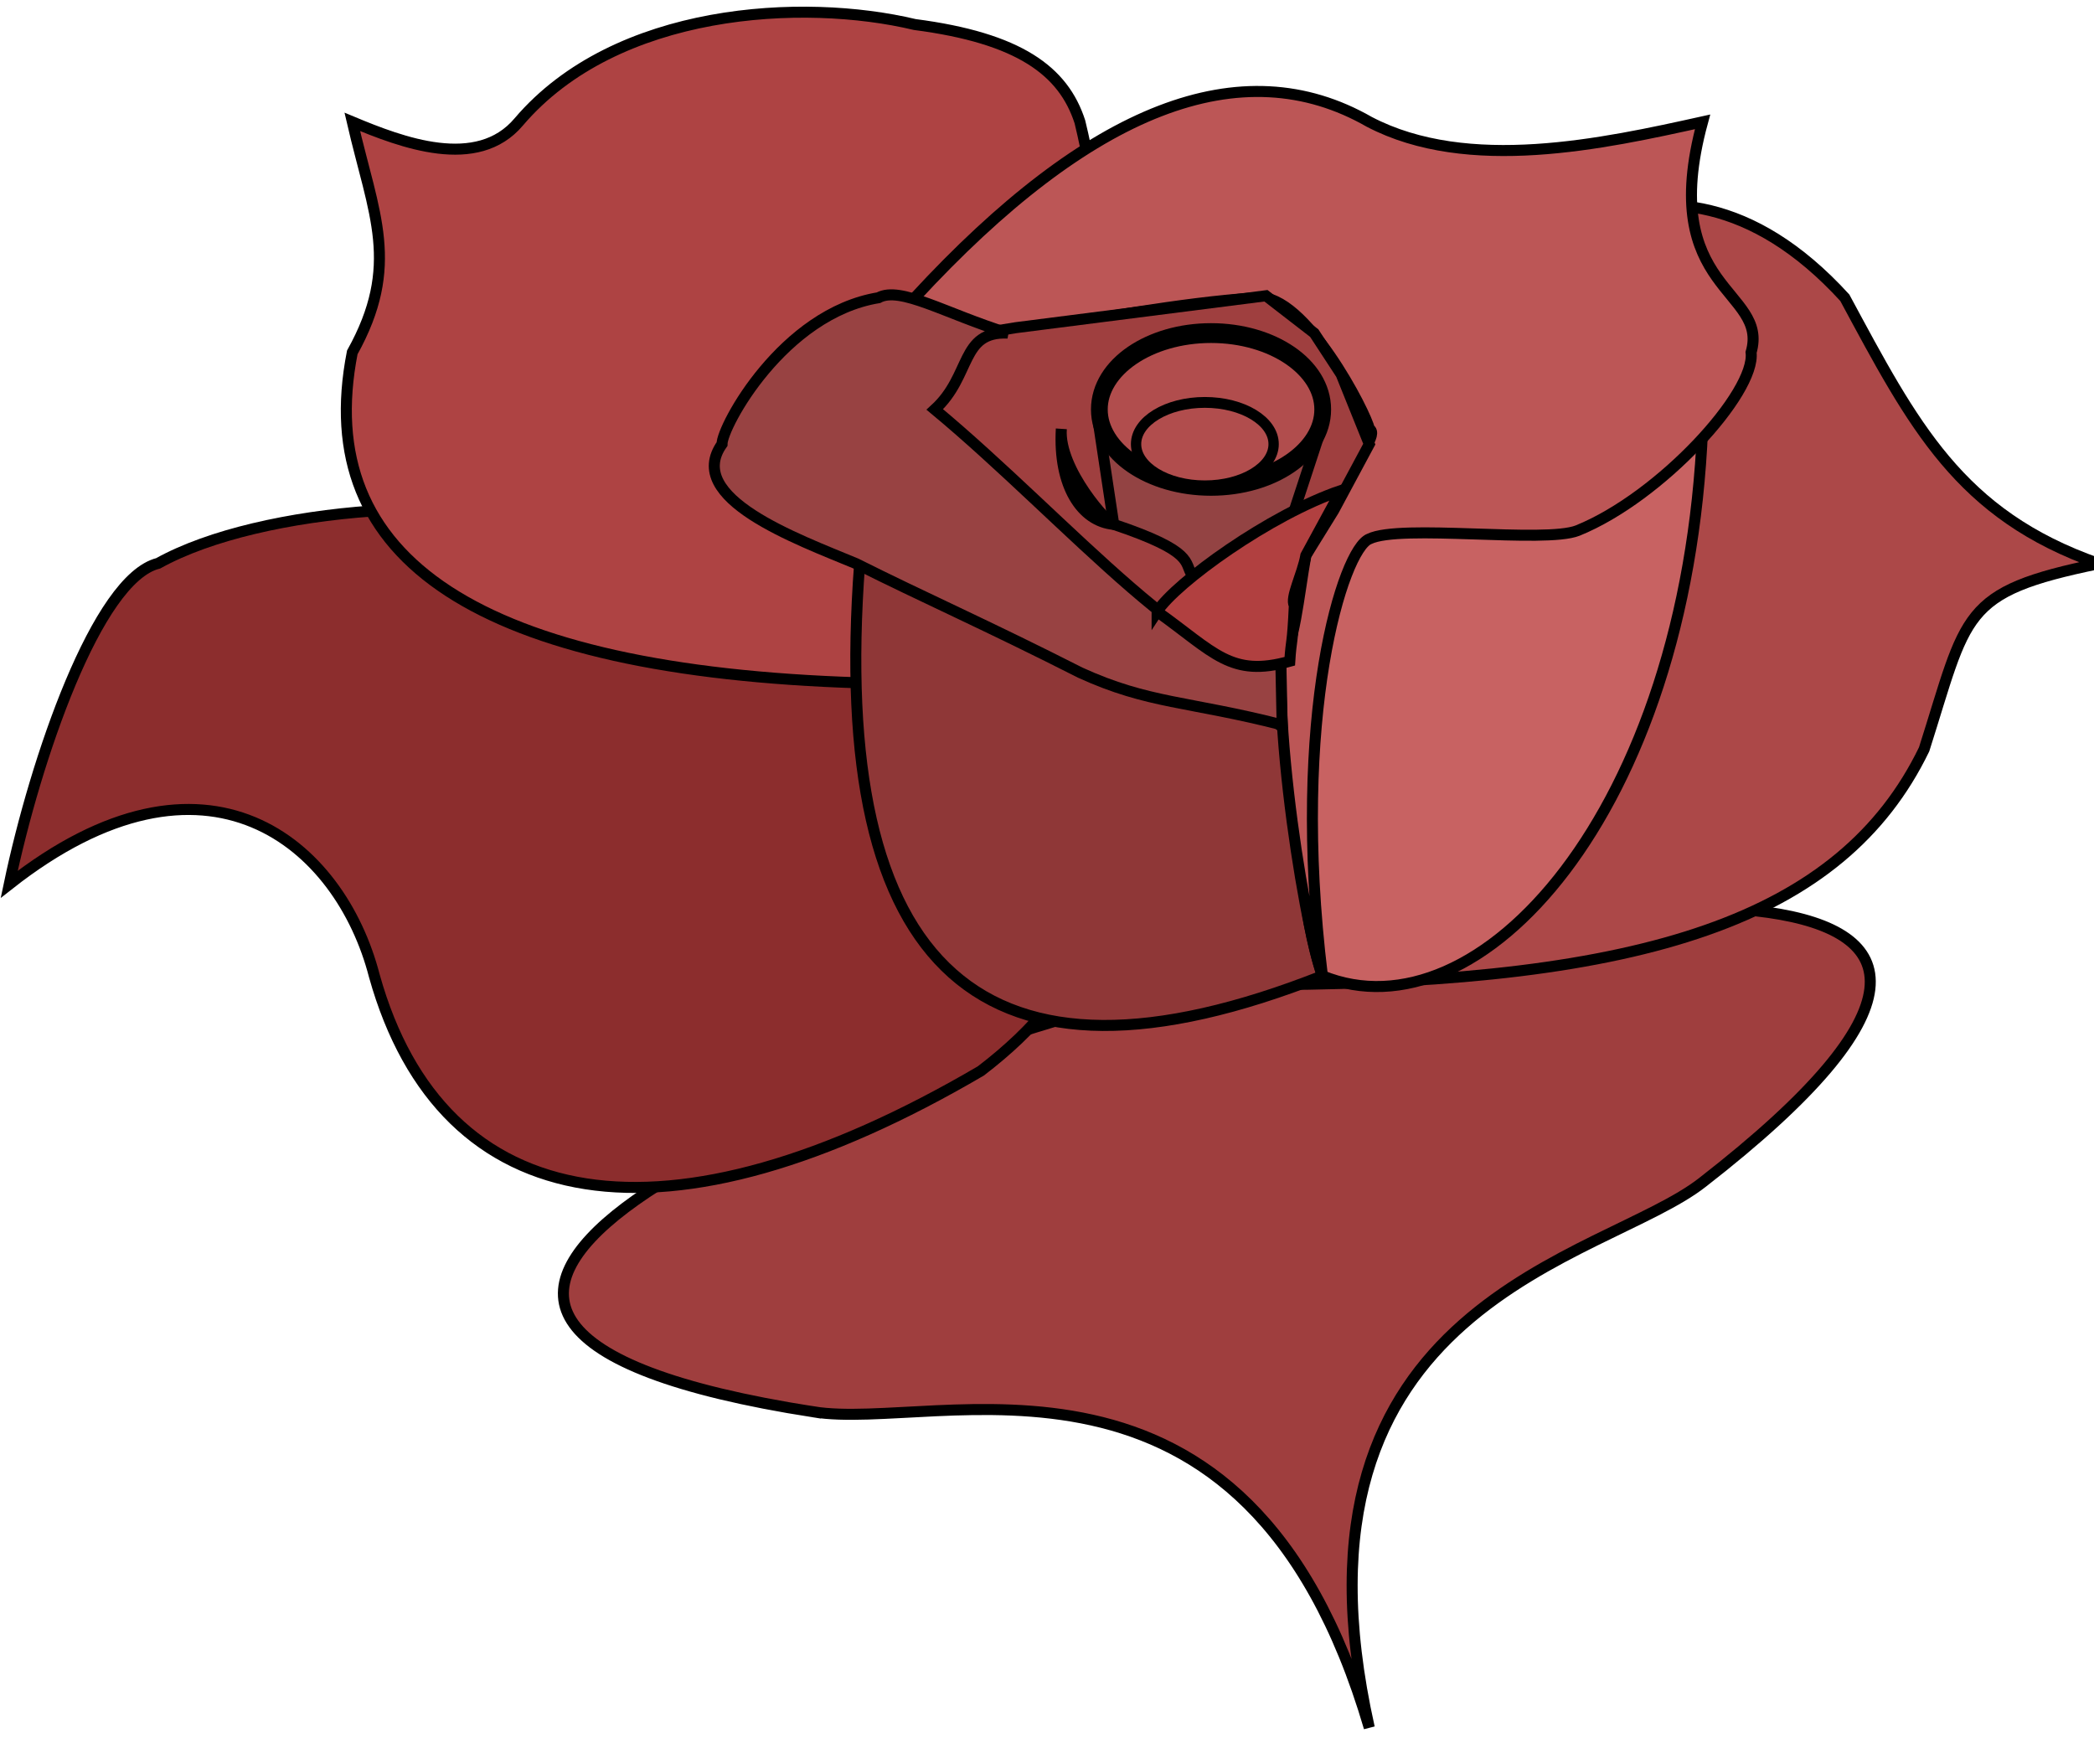
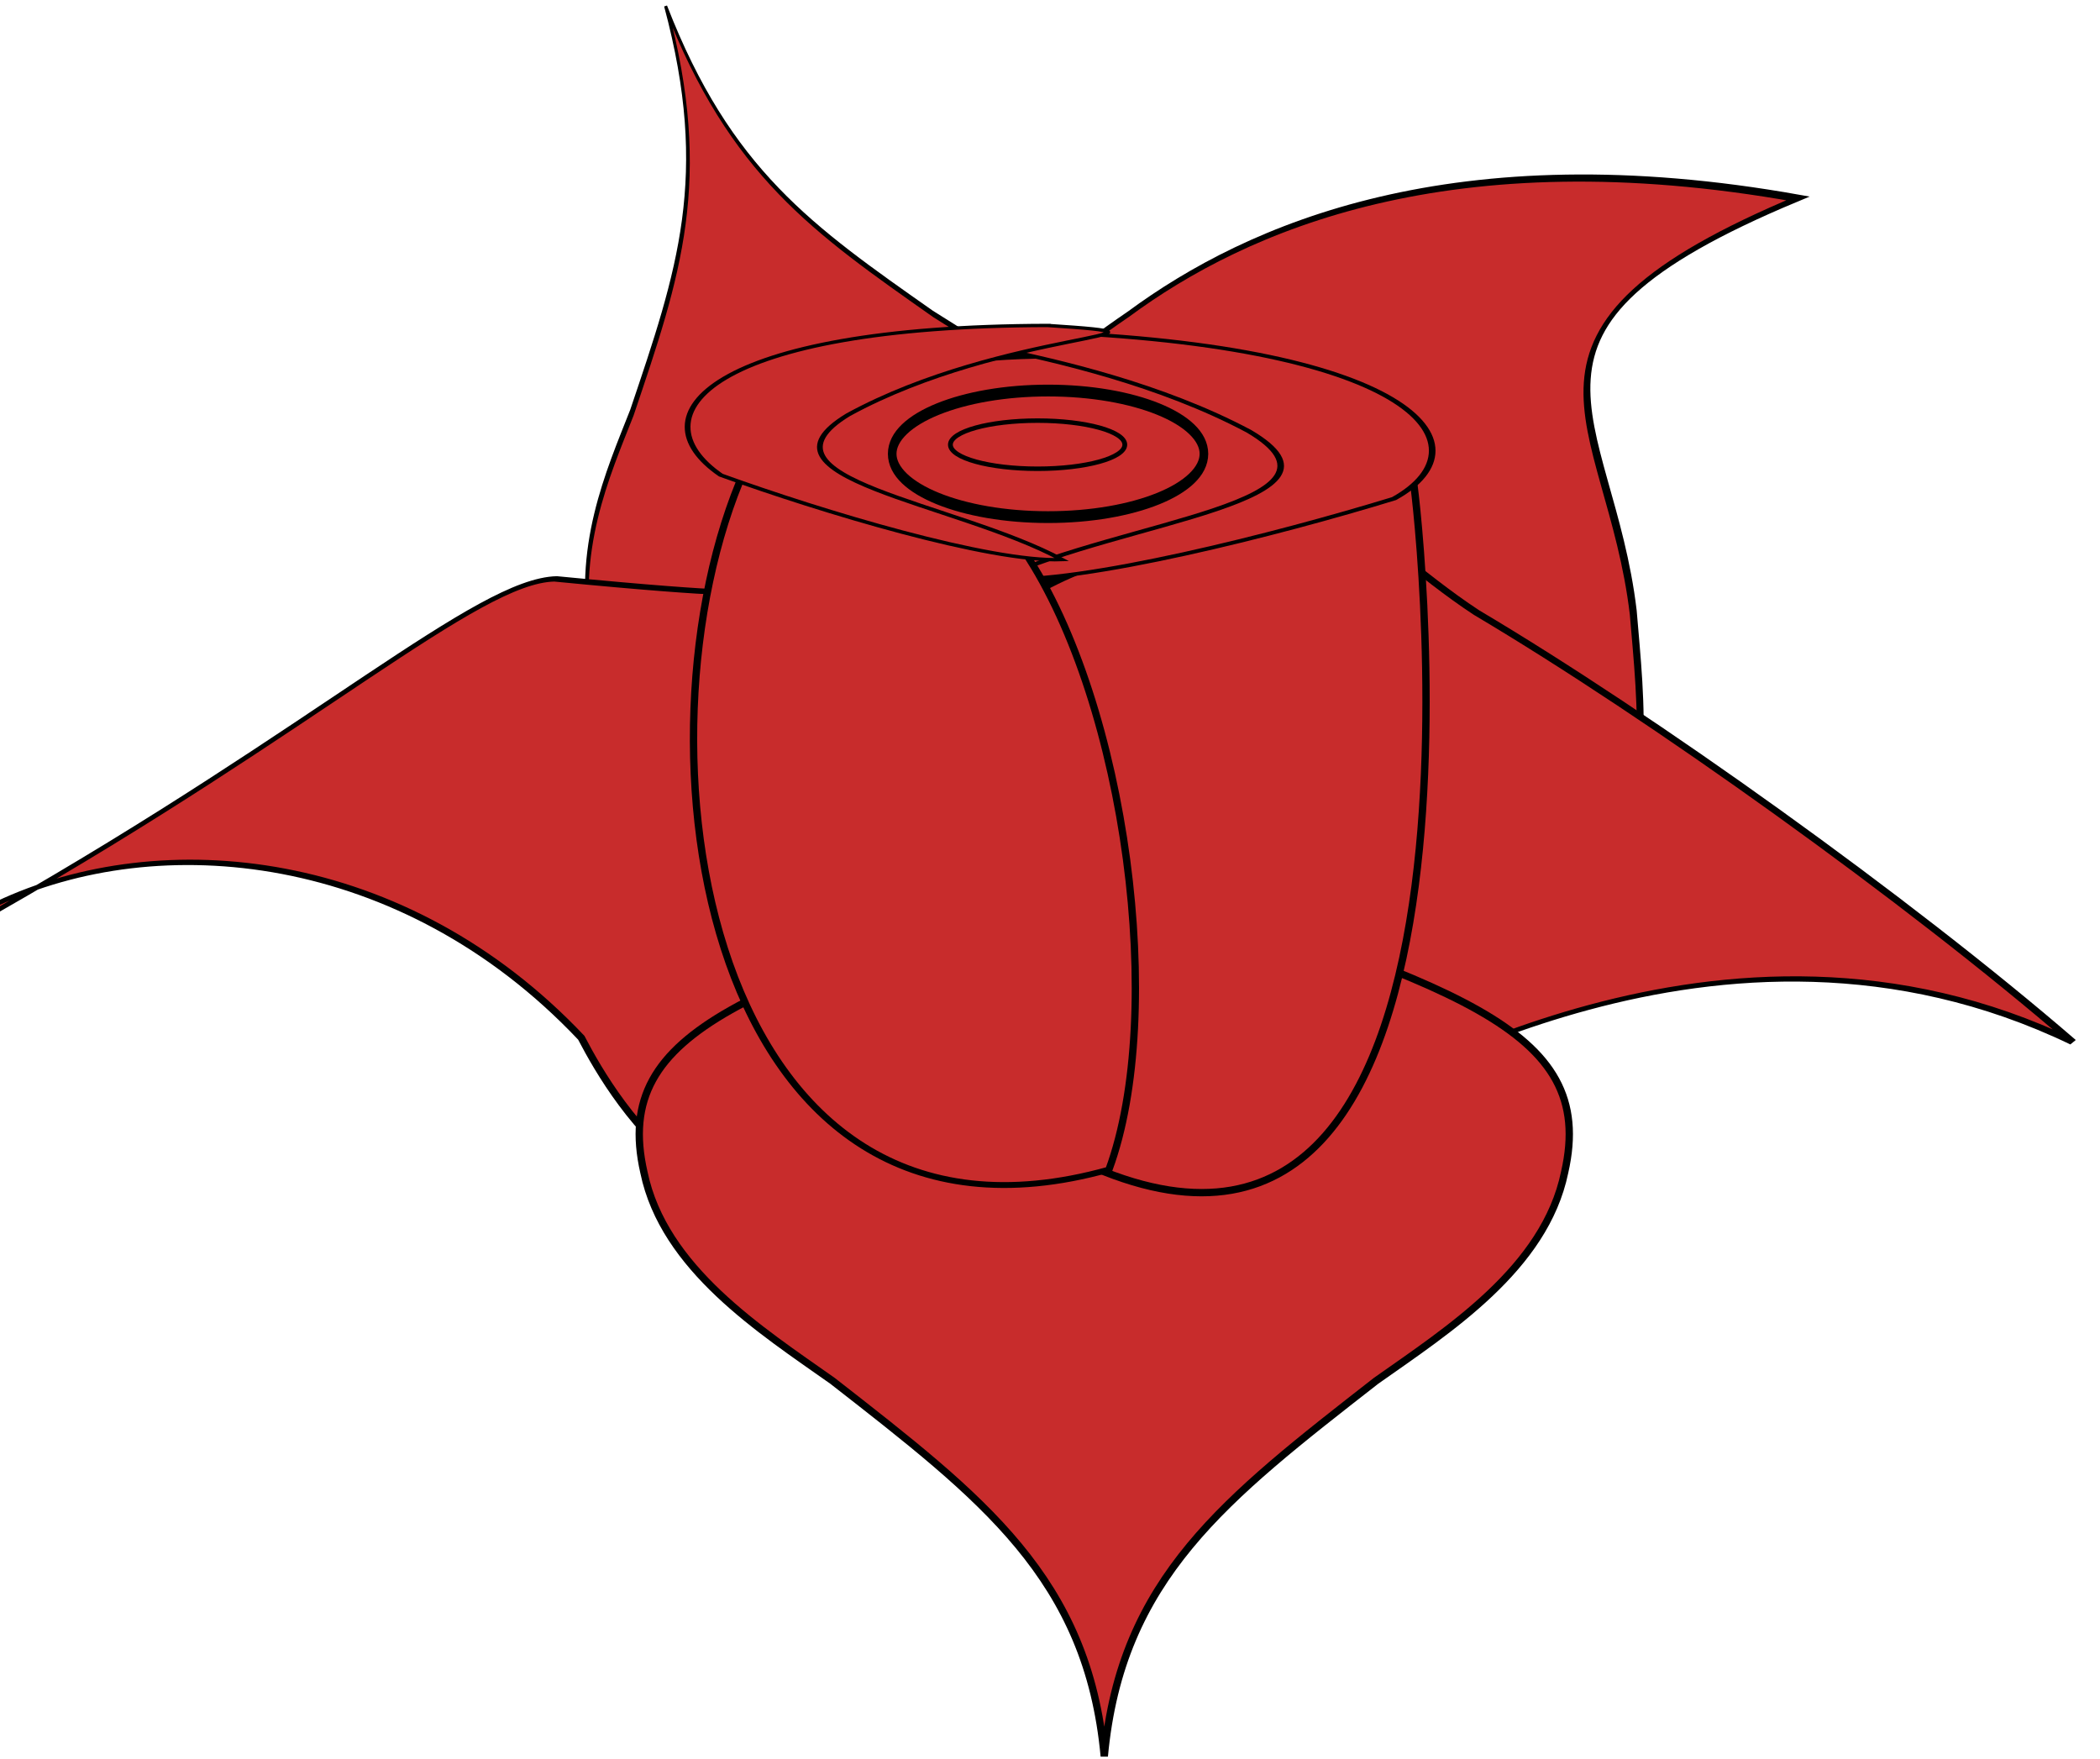
- <svg xmlns="http://www.w3.org/2000/svg" id="rose" viewBox="0 0 190 160" shape-rendering="geometricPrecision" text-rendering="geometricPrecision" project-id="8127eb758a4c4c7a8ea72b020d9bdde5" export-id="5765e583ec0d44849dd46d4a346d0f82" cached="false">
-   <path id="rose-u-petal-13" d="M108.347,244.328C61.03,223.888,110.024,215.22,150,215.254c39.976-.035,88.97,8.633,41.653,29.073-10.494,4.604-40.357.712-41.653,40.35-1.296-39.637-31.16-35.745-41.653-40.35Z" transform="matrix(.968239-.250027 0.250027 0.968239-92.17073-81.37295)" fill="#9f3e3e" stroke="#000" />
-   <path id="rose-u-petal-12" d="M257.436,177.143c-12.676-4.439-16.816-12.569-23.048-24.129-16.984-18.611-32.55-.06-30.116-3.014c4.214-5.113-30.729,48.211-21.709,65.342c33.557-.217,51.519-5.869,59.023-21.35c3.949-12.389,3.274-14.268,15.849-16.85" transform="translate(-67-126)" fill="#ac4848" stroke="#000" />
-   <path id="rose-u-petal-11" d="M150,226.169c-28.401,16.647-48.835,13.539-55.035-8.629-3.096-11.977-15.162-22.427-33.128-8.304c2.378-11.361,7.979-27.738,13.514-29.122c9.396-5.213,29.166-6.45,39.51-2.972C159.815,194.245,170.045,210.813,150,226.169Z" transform="translate(-61-129)" fill="#8c2d2d" stroke="#000" />
-   <path id="rose-u-petal-10" d="M144.998,187.956q-51.596-1.627-46.033-29.982c4.405-7.928,1.939-12.518,0-20.917c4.489,1.873,11.33,4.486,15.108,0c8.832-10.371,25.806-11.248,35.927-8.832c9.474,1.233,13.493,4.204,14.986,8.832c5.956,24.466-5.131,40.352-19.988,50.899Z" transform="translate(-67-126)" fill="#ae4343" stroke="#000" />
-   <path id="rose-u-petal-9" d="M186.988,214.541q-46.165,18.242-41.99-37.398c34.828,15.068,45.716,6.724,41.99,37.398Z" transform="translate(-67-126)" fill="#8f3737" stroke="#000" />
-   <path id="rose-u-petal-8" d="M221.484,164.915c-1.469,34.788-20.262,55.43-34.496,49.626-3.933-11.587-1.728-31.762,4.254-40.398c7.523-19.148,13.56-6.047,30.242-9.228Z" transform="translate(-67-126)" fill="#c86262" stroke="#000" />
-   <path id="rose-u-petal-7" d="M150,153.014q23.885-25.899,41.242-15.958c8.969,4.691,21.227,1.994,30.242,0-4.17,15.325,6.059,15.198,4.401,20.917.437,3.649-8.196,13.114-15.737,16.169-2.982,1.181-16.075-.628-18.906.759-2.365.922-7.158,15.983-4.254,39.639-1.797-4.98-5.419-28.024-2.958-34.426.306-6.963,8.883-14.312,7.212-15.2-.206-1.283-5.864-12.363-10.161-11.901-14.419.906-31.034,6.531-31.081,0" transform="translate(-67-126)" fill="#bc5656" stroke="#000" />
-   <path id="rose-u-petal-6" d="M183.216,186c-2.25-.087-5.416.857-6.332-.798-4.559-.482-12.365-7.834-16.31-13.021-2.182-.958-5.834-5.919-8.756-8.716l1.13-4.559l3.199-2.683l3.027-.491l22.691-2.897l4.382,3.388l2.444,3.739l2.552,6.335-3.224,6.007-2.531,4.091c-.653,3.649-1.06,8.452-2.272,9.605Z" transform="translate(-67-126)" fill="#9f3f3f" stroke="#000" />
-   <path id="rose-u-petal-5" d="M187.018,164.474l-20.269.441l1.307,8.662c7.45,2.506,6.334,3.471,7.128,4.637l8.845-4.637l2.988-9.103Z" transform="translate(-67-126)" fill="#934343" stroke="#000" />
-   <path id="rose-u-petal-4" d="M183.337,191.774l-.121-5.774c-6.403,2.658-19.426-12.902-31.398-22.848c3.352-3.067,2.3-7.108,6.622-6.93-5.684-1.775-9.755-4.29-11.731-3.208-8.667,1.428-14.204,11.675-14.197,13.283-3.467,4.905,6.798,8.608,12.172,10.846c5.839,2.939,12.027,5.667,20.338,9.892c6.217,2.841,9.776,2.559,18.315,4.739Z" transform="translate(-67-126)" fill="#984242" stroke="#000" />
-   <path id="rose-u-petal-3" d="" transform="translate(-67-126)" fill="none" stroke="#000" />
-   <path id="rose-u-petal-2" d="M171.99,181.488c1.702-2.633,10.243-8.805,16.7-10.99l-3.203,5.897c-.314,1.742-1.45,3.844-1.046,4.543-.165,3.685-.285,3.003-.412,5.061-5.347,1.509-6.847-.803-12.039-4.512Z" transform="translate(-67-126)" fill="#b14040" stroke="#000" />
-   <path id="rose-u-petal-1" d="M168.057,173.577c-2.928-.255-5.049-3.5-4.757-8.662-.277,3.681,4.369,8.772,4.757,8.662Z" transform="translate(-67-126)" stroke="#000" />
-   <ellipse id="rose-u-inner-2" rx="3.999" ry="2.313" transform="matrix(2.534046 0 0 2.996318 109.8838 37.1522)" fill="#b14d4d" stroke="#000" stroke-width="0.6" />
-   <ellipse id="rose-u-inner-1" rx="3.999" ry="2.313" transform="matrix(1.560593 0 0 1.636525 109.3221 40.29704)" fill="#b14d4d" stroke="#000" stroke-width="0.6" />
+ <svg xmlns="http://www.w3.org/2000/svg" id="rose" viewBox="0 0 172 144" shape-rendering="geometricPrecision" text-rendering="geometricPrecision" project-id="db262ca6c6c844cf82ae01f2aef98f2e" export-id="ec8e28c93ab24b768310e50b149d348a" cached="false">
+   <path id="rose-u-petal-9" d="M155.659,107.991c-8.279-4.153-19.44-9.215-21.727-17.071-3.842-11.945,12.808-15.268,53.047-24.711c40.239,9.443,56.888,12.766,53.047,24.711-2.287,7.856-13.447,12.918-21.727,17.071-17.378,9.637-29.416,16.159-31.32,30.756-1.904-14.597-13.943-21.119-31.32-30.756Z" transform="matrix(-.393903 0.128929-.311073-.950386 171.3381 108.2826)" fill="#c82c2c" stroke="#000" stroke-width="0.6" />
+   <path id="rose-u-petal-8" d="M155.659,107.991c-8.279-4.153-19.44-9.215-21.727-17.071-3.842-11.945,12.808-15.268,53.047-24.711c40.157,9.337,35.752-11.823,44.208,16.115-2.424,7.662.707,6.975-3.43,17.029-3.437,9.988-14.65,24.241-51.795,37.393c17.992-21.761-1.097-19.777-20.303-28.755Z" transform="matrix(-.476683-.443019 0.80561-.866828 120.9728 212.7406)" fill="#c82c2c" stroke="#000" stroke-width="0.6" />
+   <path id="rose-u-petal-7" d="M152.691,148.776c-1.163-30.203-8.126-47.506-3.54-53.197C177.079,69.247,143.432,97.486,186.979,66.209c40.239,9.443,56.888,12.766,53.047,24.711c1.363,19.948-27.396,20.691-36.951,20.616-32.343,5.518-49.967,22.183-51.169,36.973" transform="matrix(.299623 0.556702-.880563 0.473929 84.97768-80.9189)" fill="#c82c2c" stroke="#000" stroke-width="0.6" />
+   <path id="rose-u-petal-6" d="M183.087,66.209c37.714,7.826,49.747,11.818,51.708,19.76c1.511,16.178-14.959,17.082-30.34,22.915-21.929,9.197-57.758,21.588-83.698,28.689c39.919-20.104,32.154-53.259,34.194-55.403c7.967-22.434,20.795-18.349,28.136-15.961Z" transform="matrix(-.274881-.569325 0.900531-.434792 79.08137 213.9148)" fill="#c82c2c" stroke="#000" stroke-width="0.6" />
+   <path id="rose-u-petal-5" d="M149.327,107.991c-5.885-4.153-13.817-9.215-15.443-17.071-2.731-11.945,9.104-15.268,37.705-24.711c28.601,9.443,40.435,12.766,37.705,24.711-1.626,7.856-9.558,12.918-15.443,17.071-12.352,9.637-20.909,16.159-22.262,30.756-1.353-14.597-9.91-21.119-22.262-30.756Z" transform="translate(-81.1437 5.100439)" fill="#c82c2c" stroke="#000" stroke-width="0.6" />
+   <ellipse id="rose-u-center-3" rx="18.108" ry="5.366" transform="matrix(1.360943 0 0 1.755378 86.12546 37.90587)" fill="#c82c2c" stroke="#000" />
+   <path id="rose-u-petal-4" d="M258.71,145.141c.015-1.304,9.211,71.581-26.112,56.481l-13.287-40.265c13.337-13.789,20.594-8.304,39.399-16.216Z" transform="translate(-143-106)" fill="#c82c2c" stroke="#000" stroke-width="0.6" />
+   <path id="rose-u-petal-3" d="M99.005,82.278c-35.297.267-43.1,17.118-34.22,26.79c10.557,6.521,28.112,15.616,35.724,15.123-11.159-10.283-33.347-14.546-22.395-25.925c16.32-15.268,38.008-14.063,20.891-15.987Z" transform="matrix(-.900801-.020979-.011282 0.484413 173.7713-10.63918)" fill="#c82c2c" stroke="#000" stroke-width="0.6" />
+   <path id="rose-u-petal-2" d="M150,90.97c-9.749,27.448-3.586,83.192,29.828,71.541c4.706-15.961,1.441-47.533-6.907-63.143C157.799,95.447,157.028,90.002,150,90.97Z" transform="matrix(1 0 0 0.801177-89-34.40648)" fill="#c82c2c" stroke="#000" stroke-width="0.6" />
+   <path id="rose-u-petal-1" d="M99.005,82.278c-35.332.127-43.37,16.054-34.22,26.79c10.557,6.521,28.112,15.616,35.724,15.123-11.159-10.283-33.347-14.546-22.395-25.925c16.32-15.268,38.008-14.063,20.891-15.987Z" transform="matrix(.782115 0 0 0.457593 8.371722-10.99431)" fill="#c82c2c" stroke="#000" stroke-width="0.6" />
+   <ellipse id="rose-u-center-2" rx="18.108" ry="5.366" transform="matrix(.704992 0 0 0.96595 85.8415 37.17022)" fill="#c82c2c" stroke="#000" />
+   <ellipse id="rose-u-center-1" rx="18.108" ry="5.366" transform="matrix(.394405 0 0 0.367339 84.9839 36.42119)" fill="#c82c2c" stroke="#000" />
</svg>
